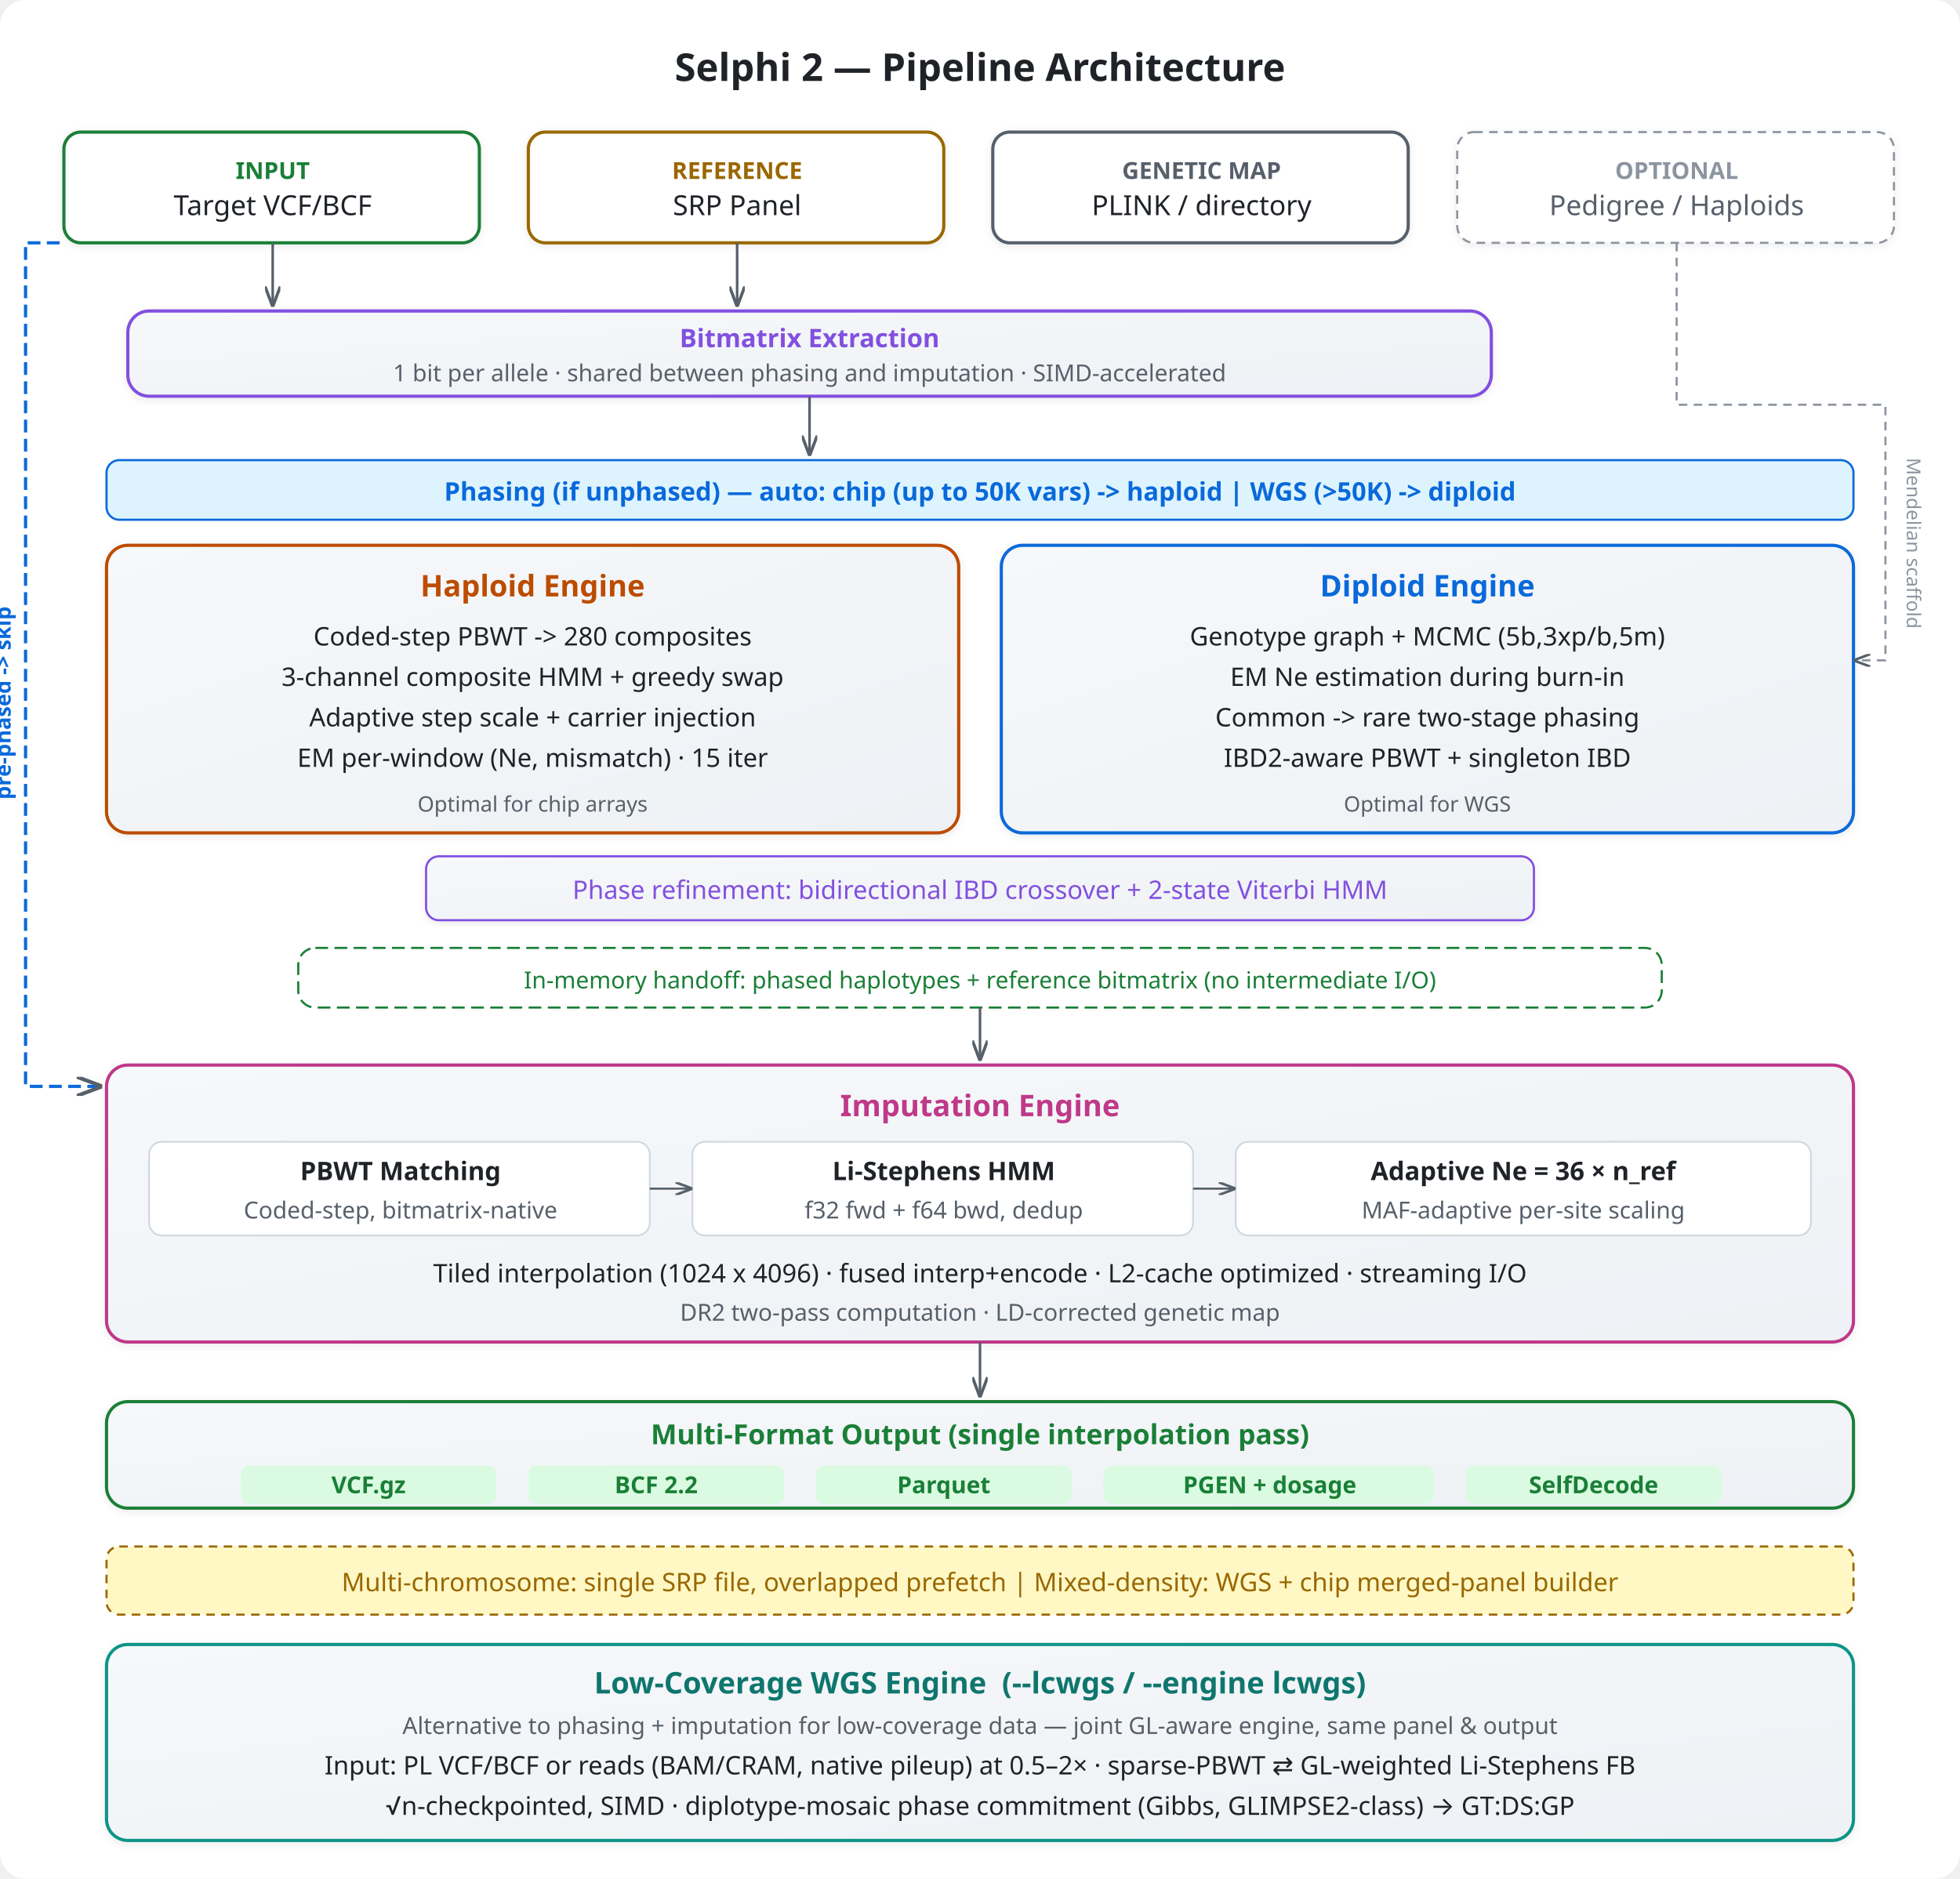
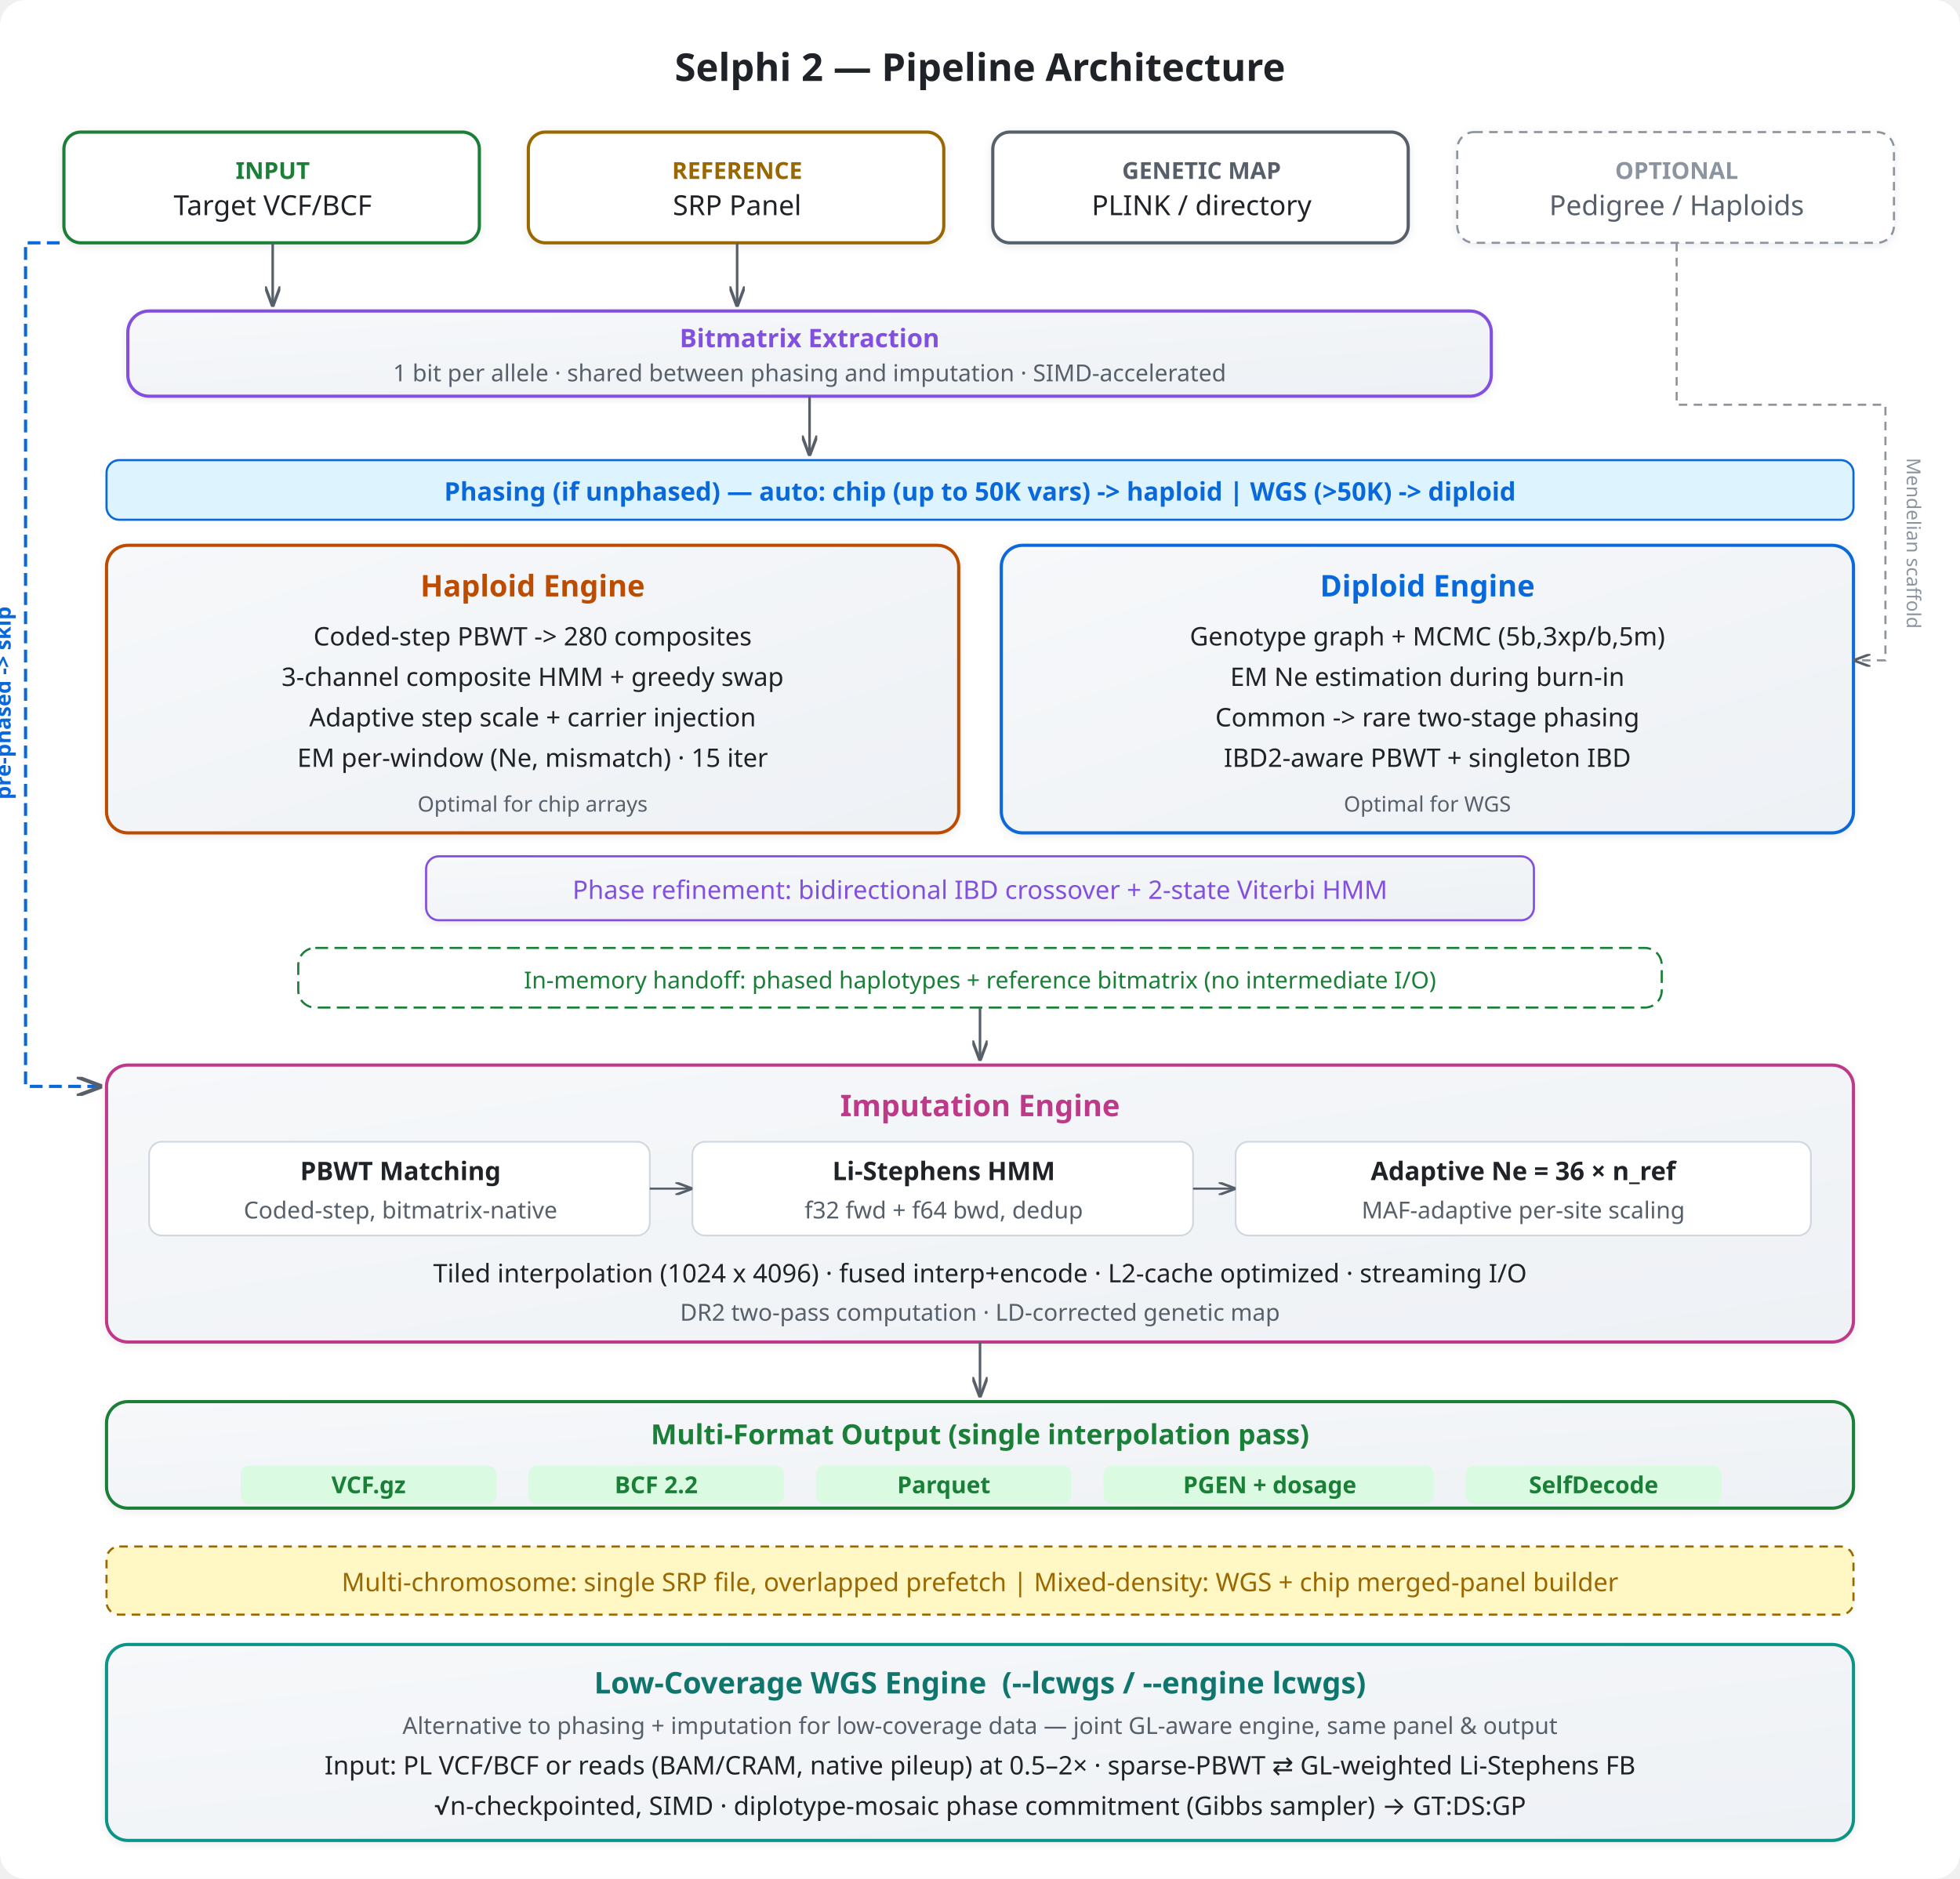
<svg xmlns="http://www.w3.org/2000/svg" viewBox="0 0 920 882" font-family="'Segoe UI', system-ui, -apple-system, sans-serif">
  <defs>
    <marker id="arr" markerWidth="8" markerHeight="6" refX="8" refY="3" orient="auto">
      <path d="M0,0 L8,3 L0,6" fill="none" stroke="#57606a" stroke-width="1.2" />
    </marker>
    <linearGradient id="sg" x1="0" y1="0" x2="1" y2="1">
      <stop offset="0%" stop-color="#f6f8fa" />
      <stop offset="100%" stop-color="#eef1f5" />
    </linearGradient>
    <filter id="sh">
      <feDropShadow dx="0" dy="1" stdDeviation="2" flood-opacity="0.08" />
    </filter>
  </defs>
  <rect width="920" height="882" rx="12" fill="#ffffff" />
  <text x="460" y="38" text-anchor="middle" fill="#1f2328" font-size="18" font-weight="600">Selphi 2 — Pipeline Architecture</text>
  <rect x="30" y="62" width="195" height="52" rx="8" fill="#ffffff" stroke="#1a7f37" stroke-width="1.5" filter="url(#sh)" />
  <text x="128" y="84" text-anchor="middle" fill="#1a7f37" font-size="11" font-weight="600">INPUT</text>
  <text x="128" y="101" text-anchor="middle" fill="#1f2328" font-size="13">Target VCF/BCF</text>
  <rect x="248" y="62" width="195" height="52" rx="8" fill="#ffffff" stroke="#9a6700" stroke-width="1.5" filter="url(#sh)" />
  <text x="346" y="84" text-anchor="middle" fill="#9a6700" font-size="11" font-weight="600">REFERENCE</text>
  <text x="346" y="101" text-anchor="middle" fill="#1f2328" font-size="13">SRP Panel</text>
  <rect x="466" y="62" width="195" height="52" rx="8" fill="#ffffff" stroke="#57606a" stroke-width="1.5" filter="url(#sh)" />
  <text x="564" y="84" text-anchor="middle" fill="#57606a" font-size="11" font-weight="600">GENETIC MAP</text>
  <text x="564" y="101" text-anchor="middle" fill="#1f2328" font-size="13">PLINK / directory</text>
  <rect x="684" y="62" width="205" height="52" rx="8" fill="#ffffff" stroke="#8c959f" stroke-width="1" stroke-dasharray="4,3" filter="url(#sh)" />
  <text x="787" y="84" text-anchor="middle" fill="#8c959f" font-size="11" font-weight="600">OPTIONAL</text>
  <text x="787" y="101" text-anchor="middle" fill="#57606a" font-size="13">Pedigree / Haploids</text>
  <line x1="128" y1="114" x2="128" y2="144" stroke="#57606a" stroke-width="1.2" marker-end="url(#arr)" />
  <line x1="346" y1="114" x2="346" y2="144" stroke="#57606a" stroke-width="1.2" marker-end="url(#arr)" />
  <rect x="60" y="146" width="640" height="40" rx="10" fill="url(#sg)" stroke="#8250df" stroke-width="1.5" filter="url(#sh)" />
  <text x="380" y="163" text-anchor="middle" fill="#8250df" font-size="12" font-weight="700">Bitmatrix Extraction</text>
  <text x="380" y="179" text-anchor="middle" fill="#57606a" font-size="11">1 bit per allele · shared between phasing and imputation · SIMD-accelerated</text>
  <line x1="380" y1="186" x2="380" y2="214" stroke="#57606a" stroke-width="1.2" marker-end="url(#arr)" />
  <rect x="50" y="216" width="820" height="28" rx="6" fill="#ddf4ff" stroke="#0969da" stroke-width="1" />
  <text x="460" y="235" text-anchor="middle" fill="#0969da" font-size="12" font-weight="600">Phasing (if unphased) — auto: chip (up to 50K vars) -&gt; haploid | WGS (&gt;50K) -&gt; diploid</text>
  <rect x="50" y="256" width="400" height="135" rx="10" fill="url(#sg)" stroke="#bc4c00" stroke-width="1.5" filter="url(#sh)" />
  <text x="250" y="280" text-anchor="middle" fill="#bc4c00" font-size="14" font-weight="700">Haploid Engine</text>
  <text x="250" y="303" text-anchor="middle" fill="#1f2328" font-size="12">Coded-step PBWT -&gt; 280 composites</text>
  <text x="250" y="322" text-anchor="middle" fill="#1f2328" font-size="12">3-channel composite HMM + greedy swap</text>
  <text x="250" y="341" text-anchor="middle" fill="#1f2328" font-size="12">Adaptive step scale + carrier injection</text>
  <text x="250" y="360" text-anchor="middle" fill="#1f2328" font-size="12">EM per-window (Ne, mismatch) · 15 iter</text>
  <text x="250" y="381" text-anchor="middle" fill="#57606a" font-size="10">Optimal for chip arrays</text>
  <rect x="470" y="256" width="400" height="135" rx="10" fill="url(#sg)" stroke="#0969da" stroke-width="1.5" filter="url(#sh)" />
  <text x="670" y="280" text-anchor="middle" fill="#0969da" font-size="14" font-weight="700">Diploid Engine</text>
  <text x="670" y="303" text-anchor="middle" fill="#1f2328" font-size="12">Genotype graph + MCMC (5b,3xp/b,5m)</text>
  <text x="670" y="322" text-anchor="middle" fill="#1f2328" font-size="12">EM Ne estimation during burn-in</text>
  <text x="670" y="341" text-anchor="middle" fill="#1f2328" font-size="12">Common -&gt; rare two-stage phasing</text>
  <text x="670" y="360" text-anchor="middle" fill="#1f2328" font-size="12">IBD2-aware PBWT + singleton IBD</text>
  <text x="670" y="381" text-anchor="middle" fill="#57606a" font-size="10">Optimal for WGS</text>
  <rect x="200" y="402" width="520" height="30" rx="6" fill="url(#sg)" stroke="#8250df" stroke-width="1" filter="url(#sh)" />
  <text x="460" y="422" text-anchor="middle" fill="#8250df" font-size="12">Phase refinement: bidirectional IBD crossover + 2-state Viterbi HMM</text>
  <path d="M787 114 L787 190 L885 190 L885 310 L870 310" fill="none" stroke="#8c959f" stroke-width="1" stroke-dasharray="4,3" marker-end="url(#arr)" />
  <text x="895" y="255" fill="#8c959f" font-size="9" transform="rotate(90,895,255)" text-anchor="middle">Mendelian scaffold</text>
  <path d="M 28 114 L 12 114 L 12 510 L 48 510" fill="none" stroke="#0969da" stroke-width="1.5" stroke-dasharray="6,3" marker-end="url(#arr)" />
  <text x="5" y="330" fill="#0969da" font-size="10" font-weight="600" transform="rotate(-90,5,330)" text-anchor="middle">pre-phased -&gt; skip</text>
  <rect x="140" y="445" width="640" height="28" rx="8" fill="#ffffff" stroke="#1a7f37" stroke-width="1" stroke-dasharray="6,3" />
  <text x="460" y="464" text-anchor="middle" fill="#1a7f37" font-size="11">In-memory handoff: phased haplotypes + reference bitmatrix (no intermediate I/O)</text>
  <line x1="460" y1="473" x2="460" y2="498" stroke="#57606a" stroke-width="1.2" marker-end="url(#arr)" />
  <rect x="50" y="500" width="820" height="130" rx="10" fill="url(#sg)" stroke="#bf3989" stroke-width="1.5" filter="url(#sh)" />
  <text x="460" y="524" text-anchor="middle" fill="#bf3989" font-size="14" font-weight="700">Imputation Engine</text>
  <rect x="70" y="536" width="235" height="44" rx="6" fill="#ffffff" stroke="#d0d7de" stroke-width="0.8" />
  <text x="188" y="554" text-anchor="middle" fill="#1f2328" font-size="12" font-weight="600">PBWT Matching</text>
  <text x="188" y="572" text-anchor="middle" fill="#57606a" font-size="11">Coded-step, bitmatrix-native</text>
  <rect x="325" y="536" width="235" height="44" rx="6" fill="#ffffff" stroke="#d0d7de" stroke-width="0.8" />
  <text x="443" y="554" text-anchor="middle" fill="#1f2328" font-size="12" font-weight="600">Li-Stephens HMM</text>
  <text x="443" y="572" text-anchor="middle" fill="#57606a" font-size="11">f32 fwd + f64 bwd, dedup</text>
  <rect x="580" y="536" width="270" height="44" rx="6" fill="#ffffff" stroke="#d0d7de" stroke-width="0.8" />
  <text x="715" y="554" text-anchor="middle" fill="#1f2328" font-size="12" font-weight="600">Adaptive Ne = 36 × n_ref</text>
  <text x="715" y="572" text-anchor="middle" fill="#57606a" font-size="11">MAF-adaptive per-site scaling</text>
  <line x1="305" y1="558" x2="325" y2="558" stroke="#57606a" stroke-width="1" marker-end="url(#arr)" />
  <line x1="560" y1="558" x2="580" y2="558" stroke="#57606a" stroke-width="1" marker-end="url(#arr)" />
  <text x="460" y="602" text-anchor="middle" fill="#1f2328" font-size="12">Tiled interpolation (1024 x 4096) · fused interp+encode · L2-cache optimized · streaming I/O</text>
  <text x="460" y="620" text-anchor="middle" fill="#57606a" font-size="11">DR2 two-pass computation · LD-corrected genetic map</text>
  <line x1="460" y1="630" x2="460" y2="656" stroke="#57606a" stroke-width="1.2" marker-end="url(#arr)" />
  <rect x="50" y="658" width="820" height="50" rx="10" fill="url(#sg)" stroke="#1a7f37" stroke-width="1.5" filter="url(#sh)" />
  <text x="460" y="678" text-anchor="middle" fill="#1a7f37" font-size="13" font-weight="700">Multi-Format Output (single interpolation pass)</text>
  <rect x="113" y="688" width="120" height="18" rx="4" fill="#dafbe1" />
  <text x="173" y="701" text-anchor="middle" fill="#1a7f37" font-size="11" font-weight="600">VCF.gz</text>
  <rect x="248" y="688" width="120" height="18" rx="4" fill="#dafbe1" />
  <text x="308" y="701" text-anchor="middle" fill="#1a7f37" font-size="11" font-weight="600">BCF 2.2</text>
  <rect x="383" y="688" width="120" height="18" rx="4" fill="#dafbe1" />
  <text x="443" y="701" text-anchor="middle" fill="#1a7f37" font-size="11" font-weight="600">Parquet</text>
  <rect x="518" y="688" width="155" height="18" rx="4" fill="#dafbe1" />
  <text x="596" y="701" text-anchor="middle" fill="#1a7f37" font-size="11" font-weight="600">PGEN + dosage</text>
  <rect x="688" y="688" width="120" height="18" rx="4" fill="#dafbe1" />
  <text x="748" y="701" text-anchor="middle" fill="#1a7f37" font-size="11" font-weight="600">SelfDecode</text>
  <rect x="50" y="726" width="820" height="32" rx="6" fill="#fff8c5" stroke="#9a6700" stroke-width="1" stroke-dasharray="4,3" />
  <text x="460" y="747" text-anchor="middle" fill="#9a6700" font-size="12">Multi-chromosome: single SRP file, overlapped prefetch | Mixed-density: WGS + chip merged-panel builder</text>
  <rect x="50" y="772" width="820" height="92" rx="10" fill="url(#sg)" stroke="#0d9488" stroke-width="1.5" filter="url(#sh)" />
  <text x="460" y="795" text-anchor="middle" fill="#0f766e" font-size="14" font-weight="700">Low-Coverage WGS Engine  (--lcwgs / --engine lcwgs)</text>
  <text x="460" y="814" text-anchor="middle" fill="#57606a" font-size="11">Alternative to phasing + imputation for low-coverage data — joint GL-aware engine, same panel &amp; output</text>
  <text x="460" y="833" text-anchor="middle" fill="#1f2328" font-size="12">Input: PL VCF/BCF or reads (BAM/CRAM, native pileup) at 0.5–2× · sparse-PBWT ⇄ GL-weighted Li-Stephens FB</text>
-   <text x="460" y="852" text-anchor="middle" fill="#1f2328" font-size="12">√n-checkpointed, SIMD · diplotype-mosaic phase commitment (Gibbs, GLIMPSE2-class) → GT:DS:GP</text>
+   <text x="460" y="852" text-anchor="middle" fill="#1f2328" font-size="12">√n-checkpointed, SIMD · diplotype-mosaic phase commitment (Gibbs sampler) → GT:DS:GP</text>
</svg>
